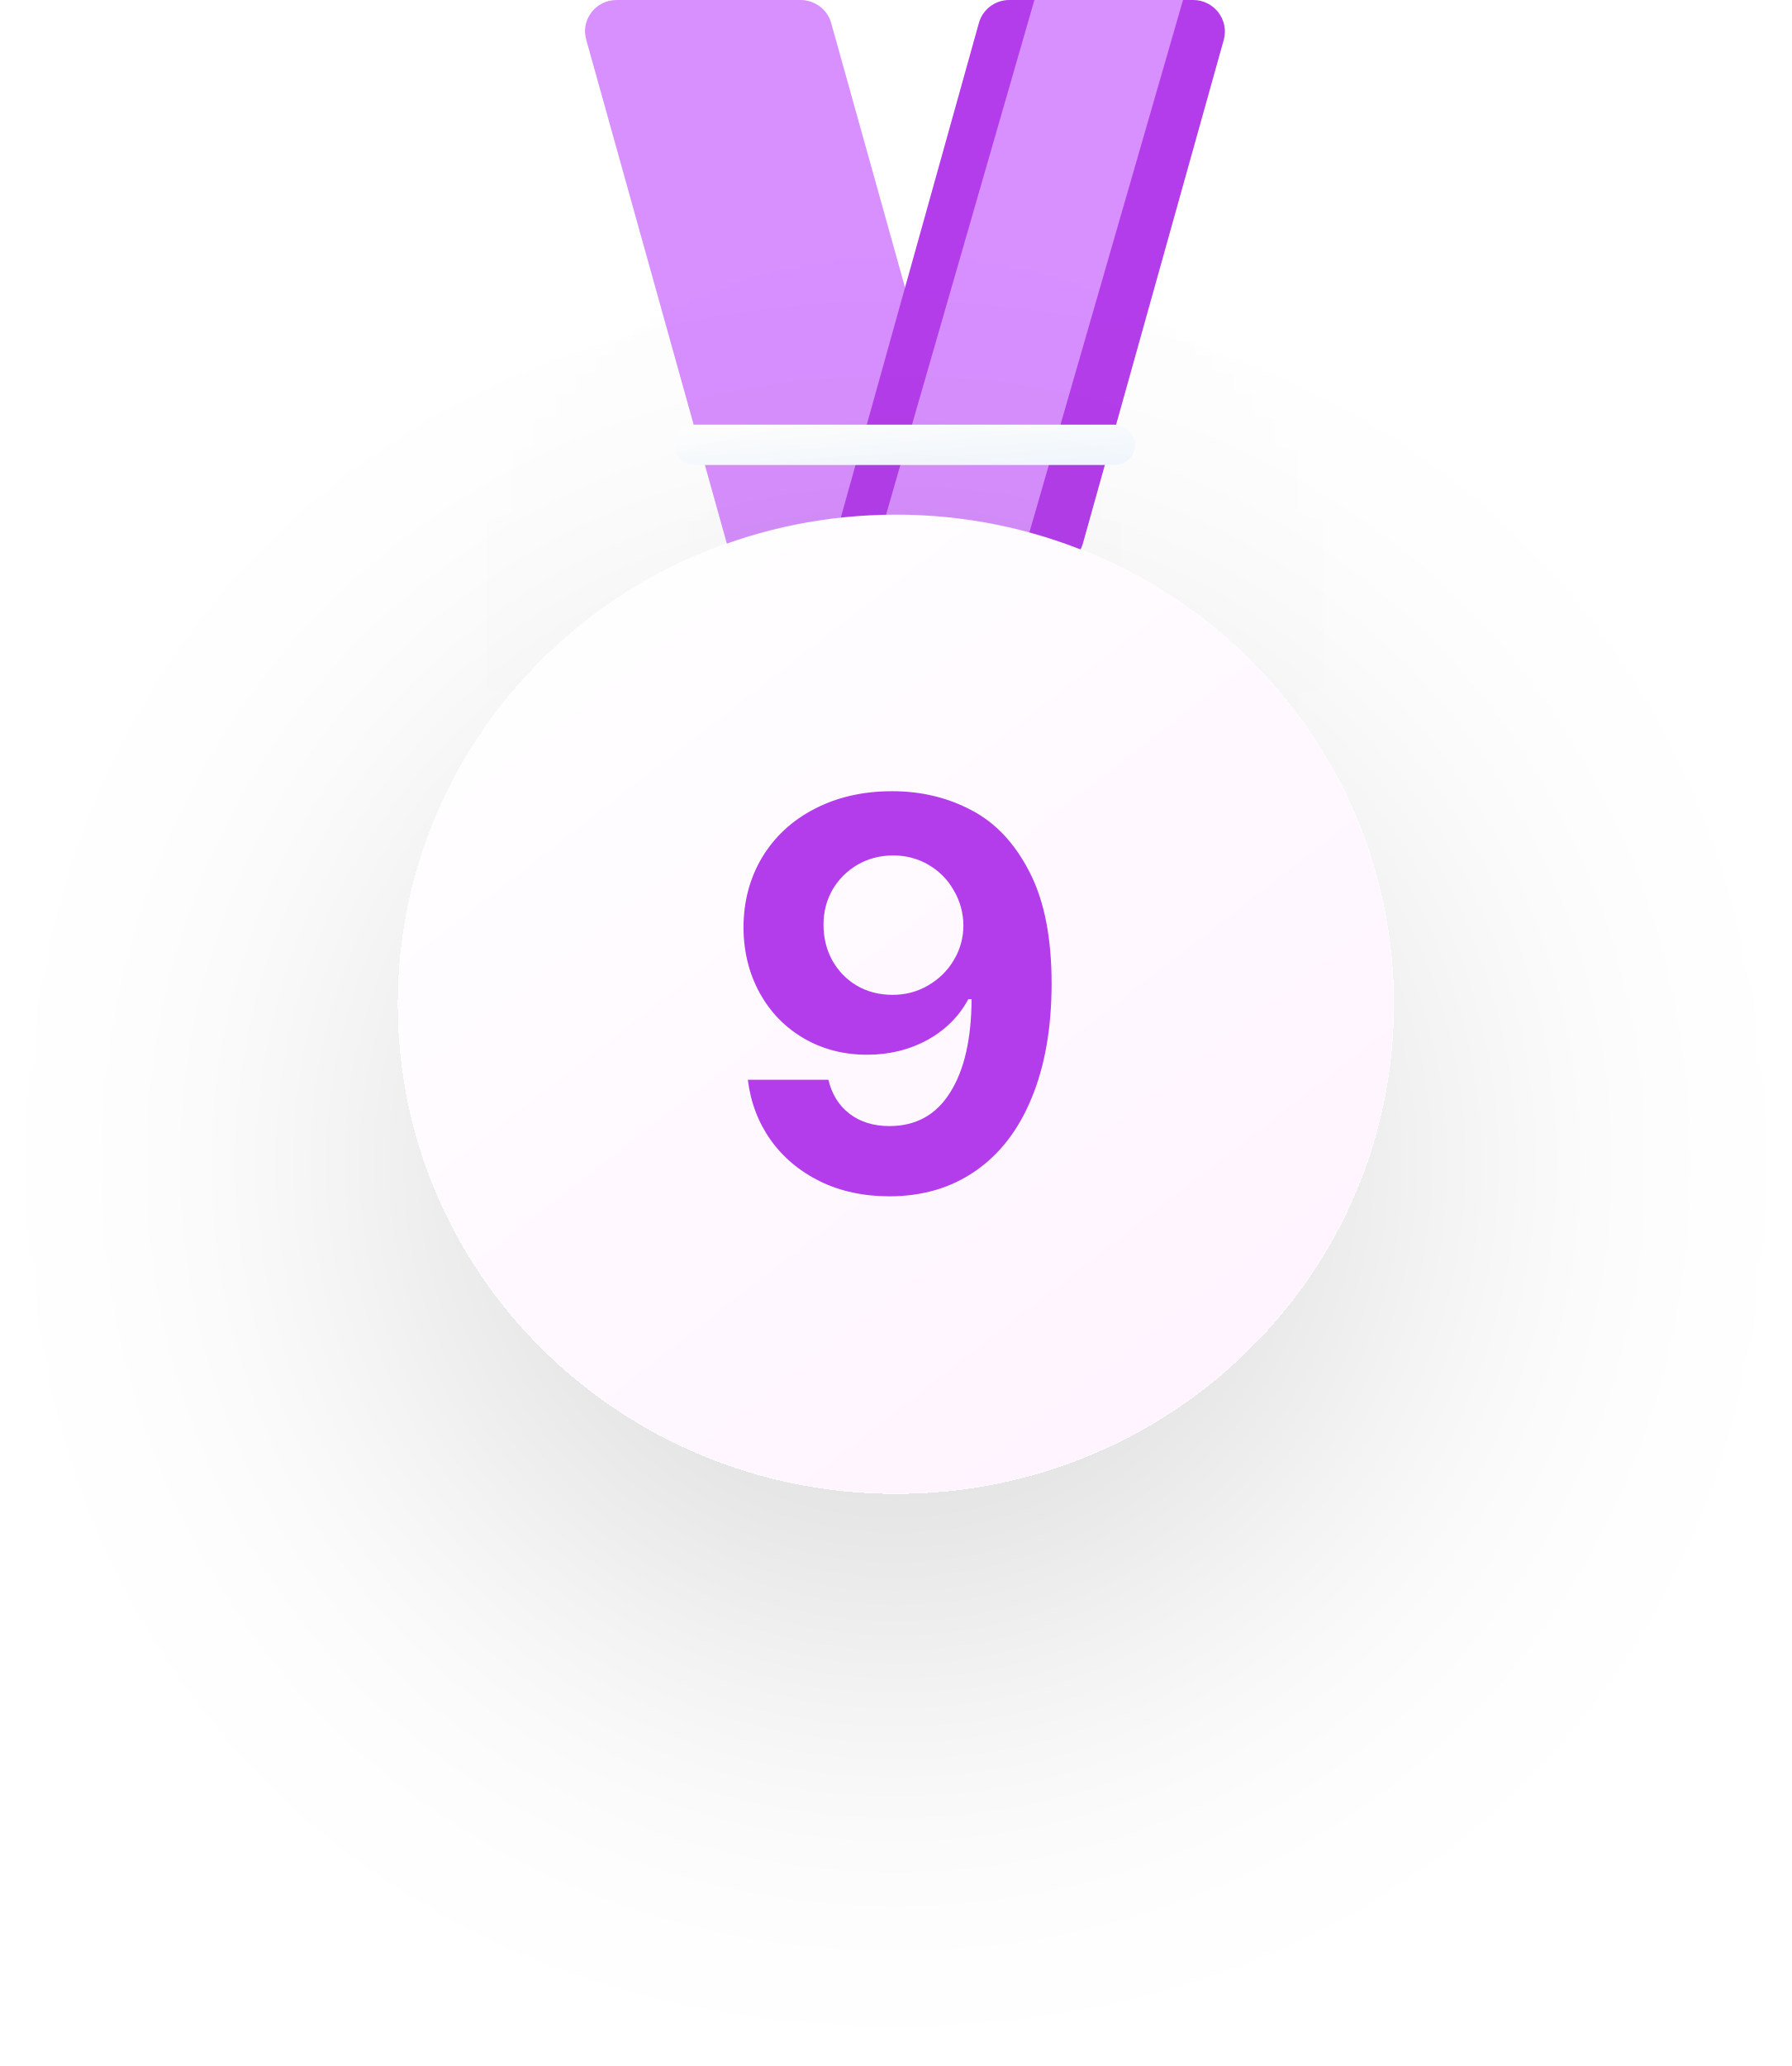
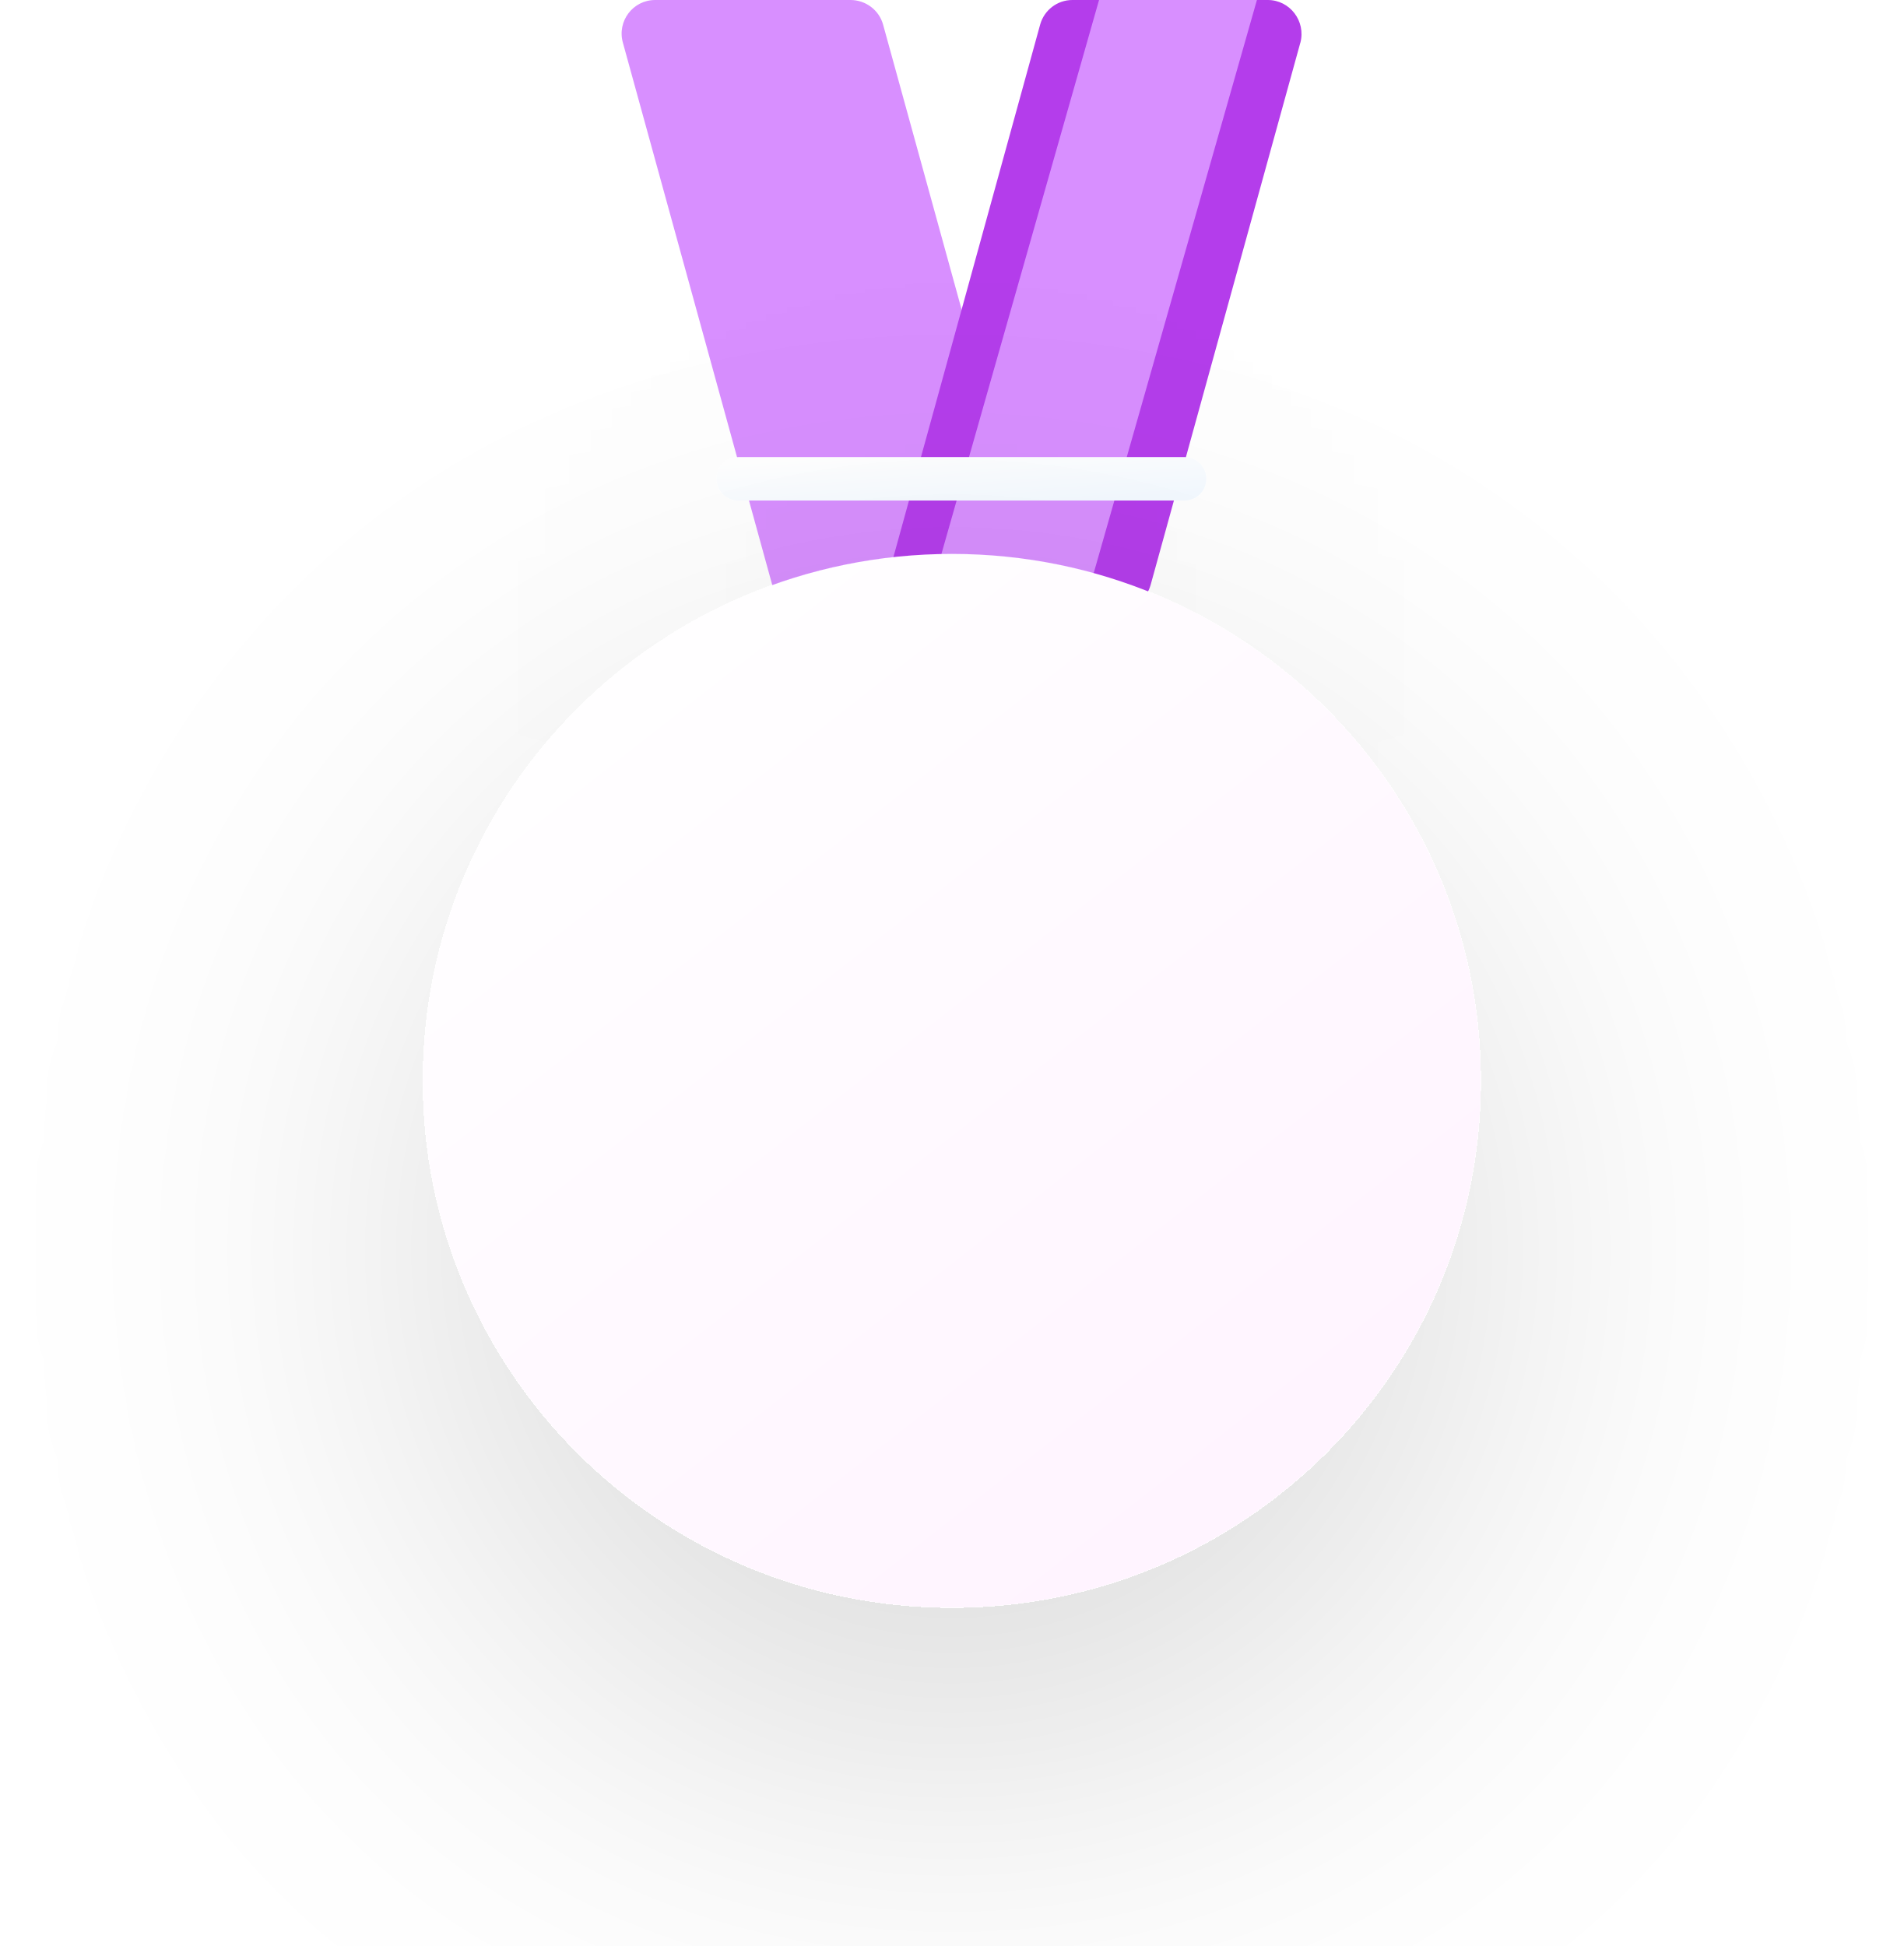
- <svg xmlns="http://www.w3.org/2000/svg" width="72" height="83" viewBox="0 0 72 83" fill="none">
-   <path fill-rule="evenodd" clip-rule="evenodd" d="M37.816 22.748H30.426C29.854 22.748 29.359 22.372 29.206 21.832L23.557 1.594C23.329 0.791 23.939 0 24.776 0H32.166C32.738 0 33.246 0.376 33.398 0.916L39.049 21.153C39.277 21.956 38.668 22.747 37.83 22.747H37.817L37.816 22.748Z" fill="#D88FFF" />
-   <path fill-rule="evenodd" clip-rule="evenodd" d="M49.178 1.595L43.516 21.832C43.363 22.372 42.868 22.748 42.297 22.748H34.907C34.069 22.748 33.46 21.957 33.688 21.154L39.338 0.917C39.491 0.377 39.986 0 40.557 0H47.947C48.785 0 49.394 0.791 49.179 1.595H49.178Z" fill="#B43DEB" />
-   <path fill-rule="evenodd" clip-rule="evenodd" d="M47.539 0L40.326 24.993C40.235 25.314 39.941 25.538 39.601 25.538H35.203C34.703 25.538 34.341 25.068 34.477 24.59L41.567 0H47.539Z" fill="#D88FFF" />
-   <g filter="url(#filter0_d_473_5187)">
-     <path d="M44.801 17.061H27.917C27.465 17.061 27.098 17.424 27.098 17.871C27.098 18.318 27.465 18.681 27.917 18.681H44.801C45.254 18.681 45.621 18.318 45.621 17.871C45.621 17.424 45.254 17.061 44.801 17.061Z" fill="url(#paint0_linear_473_5187)" />
+ <svg xmlns="http://www.w3.org/2000/svg" width="45" height="46" viewBox="0 0 45 46" fill="none">
+   <path fill-rule="evenodd" clip-rule="evenodd" d="M23.635 14.407H19.016C18.659 14.407 18.35 14.169 18.254 13.827L14.724 1.01C14.581 0.501 14.962 0 15.486 0H20.104C20.462 0 20.779 0.238 20.874 0.58L24.406 13.397C24.549 13.905 24.168 14.406 23.644 14.406H23.636L23.635 14.407Z" fill="#D88FFF" />
+   <path fill-rule="evenodd" clip-rule="evenodd" d="M30.737 1.01L27.198 13.827C27.103 14.169 26.793 14.407 26.436 14.407H21.817C21.294 14.407 20.913 13.906 21.055 13.398L24.587 0.581C24.682 0.239 24.992 0 25.349 0H29.968C30.491 0 30.872 0.501 30.738 1.01H30.737Z" fill="#B43DEB" />
+   <path fill-rule="evenodd" clip-rule="evenodd" d="M29.711 0L25.203 15.829C25.147 16.032 24.963 16.174 24.75 16.174H22.001C21.689 16.174 21.463 15.877 21.548 15.573L25.979 0H29.711Z" fill="#D88FFF" />
+   <g filter="url(#filter0_d_473_5018)">
+     <path d="M28.002 10.805H17.449C17.166 10.805 16.937 11.035 16.937 11.318C16.937 11.601 17.166 11.831 17.449 11.831H28.002C28.285 11.831 28.514 11.601 28.514 11.318C28.514 11.035 28.285 10.805 28.002 10.805Z" fill="url(#paint0_linear_473_5018)" />
  </g>
-   <g filter="url(#filter1_d_473_5187)">
-     <ellipse cx="36" cy="40.338" rx="20" ry="19.662" fill="url(#paint1_linear_473_5187)" />
+   <g filter="url(#filter1_d_473_5018)">
+     <ellipse cx="22.5" cy="25.547" rx="12.5" ry="12.453" fill="url(#paint1_linear_473_5018)" />
  </g>
-   <path d="M35.849 31.786C37.015 31.786 38.08 32.041 39.042 32.551C40.005 33.054 40.782 33.882 41.372 35.034C41.963 36.179 42.258 37.67 42.258 39.508C42.258 41.28 41.992 42.811 41.46 44.102C40.935 45.385 40.18 46.365 39.196 47.044C38.218 47.722 37.066 48.061 35.739 48.061C34.704 48.061 33.774 47.86 32.95 47.459C32.126 47.051 31.463 46.493 30.96 45.786C30.464 45.079 30.161 44.276 30.052 43.38H33.289C33.428 43.963 33.712 44.419 34.142 44.747C34.573 45.075 35.105 45.239 35.739 45.239C36.804 45.239 37.617 44.791 38.178 43.894C38.747 42.997 39.035 41.746 39.042 40.142H38.911C38.539 40.835 37.989 41.382 37.26 41.783C36.538 42.176 35.732 42.373 34.842 42.373C33.909 42.373 33.063 42.155 32.305 41.717C31.554 41.28 30.963 40.674 30.533 39.901C30.103 39.121 29.884 38.246 29.877 37.276C29.877 36.226 30.125 35.286 30.62 34.455C31.124 33.616 31.827 32.963 32.731 32.497C33.643 32.023 34.682 31.786 35.849 31.786ZM33.092 37.145C33.092 37.67 33.209 38.148 33.442 38.578C33.683 39.008 34.011 39.347 34.427 39.595C34.85 39.843 35.331 39.967 35.87 39.967C36.395 39.967 36.873 39.84 37.303 39.584C37.741 39.329 38.084 38.99 38.331 38.567C38.587 38.137 38.714 37.67 38.714 37.167C38.707 36.664 38.579 36.201 38.331 35.778C38.091 35.348 37.755 35.005 37.325 34.75C36.895 34.495 36.417 34.367 35.892 34.367C35.367 34.367 34.89 34.491 34.46 34.739C34.037 34.987 33.701 35.322 33.453 35.745C33.213 36.168 33.092 36.635 33.092 37.145Z" fill="#B43DEB" />
  <defs>
-     <filter id="filter0_d_473_5187" x="11.098" y="7.461" width="50.523" height="33.62" filterUnits="userSpaceOnUse" color-interpolation-filters="sRGB">
+     <filter id="filter0_d_473_5018" x="6.937" y="4.805" width="31.577" height="21.026" filterUnits="userSpaceOnUse" color-interpolation-filters="sRGB">
      <feFlood flood-opacity="0" result="BackgroundImageFix" />
      <feColorMatrix in="SourceAlpha" type="matrix" values="0 0 0 0 0 0 0 0 0 0 0 0 0 0 0 0 0 0 127 0" result="hardAlpha" />
-       <feOffset dy="6.4" />
-       <feGaussianBlur stdDeviation="8" />
+       <feOffset dy="4" />
+       <feGaussianBlur stdDeviation="5" />
      <feComposite in2="hardAlpha" operator="out" />
      <feColorMatrix type="matrix" values="0 0 0 0 0 0 0 0 0 0 0 0 0 0 0 0 0 0 0.14 0" />
-       <feBlend mode="normal" in2="BackgroundImageFix" result="effect1_dropShadow_473_5187" />
-       <feBlend mode="normal" in="SourceGraphic" in2="effect1_dropShadow_473_5187" result="shape" />
+       <feBlend mode="normal" in2="BackgroundImageFix" result="effect1_dropShadow_473_5018" />
+       <feBlend mode="normal" in="SourceGraphic" in2="effect1_dropShadow_473_5018" result="shape" />
    </filter>
-     <filter id="filter1_d_473_5187" x="-6.29425e-05" y="11.076" width="72" height="71.325" filterUnits="userSpaceOnUse" color-interpolation-filters="sRGB">
+     <filter id="filter1_d_473_5018" x="0" y="7.095" width="45" height="44.905" filterUnits="userSpaceOnUse" color-interpolation-filters="sRGB">
      <feFlood flood-opacity="0" result="BackgroundImageFix" />
      <feColorMatrix in="SourceAlpha" type="matrix" values="0 0 0 0 0 0 0 0 0 0 0 0 0 0 0 0 0 0 127 0" result="hardAlpha" />
-       <feOffset dy="6.4" />
-       <feGaussianBlur stdDeviation="8" />
+       <feOffset dy="4" />
+       <feGaussianBlur stdDeviation="5" />
      <feComposite in2="hardAlpha" operator="out" />
      <feColorMatrix type="matrix" values="0 0 0 0 0 0 0 0 0 0 0 0 0 0 0 0 0 0 0.14 0" />
-       <feBlend mode="normal" in2="BackgroundImageFix" result="effect1_dropShadow_473_5187" />
-       <feBlend mode="normal" in="SourceGraphic" in2="effect1_dropShadow_473_5187" result="shape" />
+       <feBlend mode="normal" in2="BackgroundImageFix" result="effect1_dropShadow_473_5018" />
+       <feBlend mode="normal" in="SourceGraphic" in2="effect1_dropShadow_473_5018" result="shape" />
    </filter>
-     <linearGradient id="paint0_linear_473_5187" x1="29.389" y1="17.161" x2="29.55" y2="19.503" gradientUnits="userSpaceOnUse">
+     <linearGradient id="paint0_linear_473_5018" x1="18.369" y1="10.869" x2="18.473" y2="12.352" gradientUnits="userSpaceOnUse">
      <stop stop-color="white" />
      <stop offset="1" stop-color="#F3F9FF" />
    </linearGradient>
-     <linearGradient id="paint1_linear_473_5187" x1="20.948" y1="23.108" x2="48.604" y2="58.837" gradientUnits="userSpaceOnUse">
+     <linearGradient id="paint1_linear_473_5018" x1="13.093" y1="14.635" x2="30.665" y2="37.038" gradientUnits="userSpaceOnUse">
      <stop stop-color="white" />
      <stop offset="1" stop-color="#FFF3FF" />
    </linearGradient>
  </defs>
</svg>
